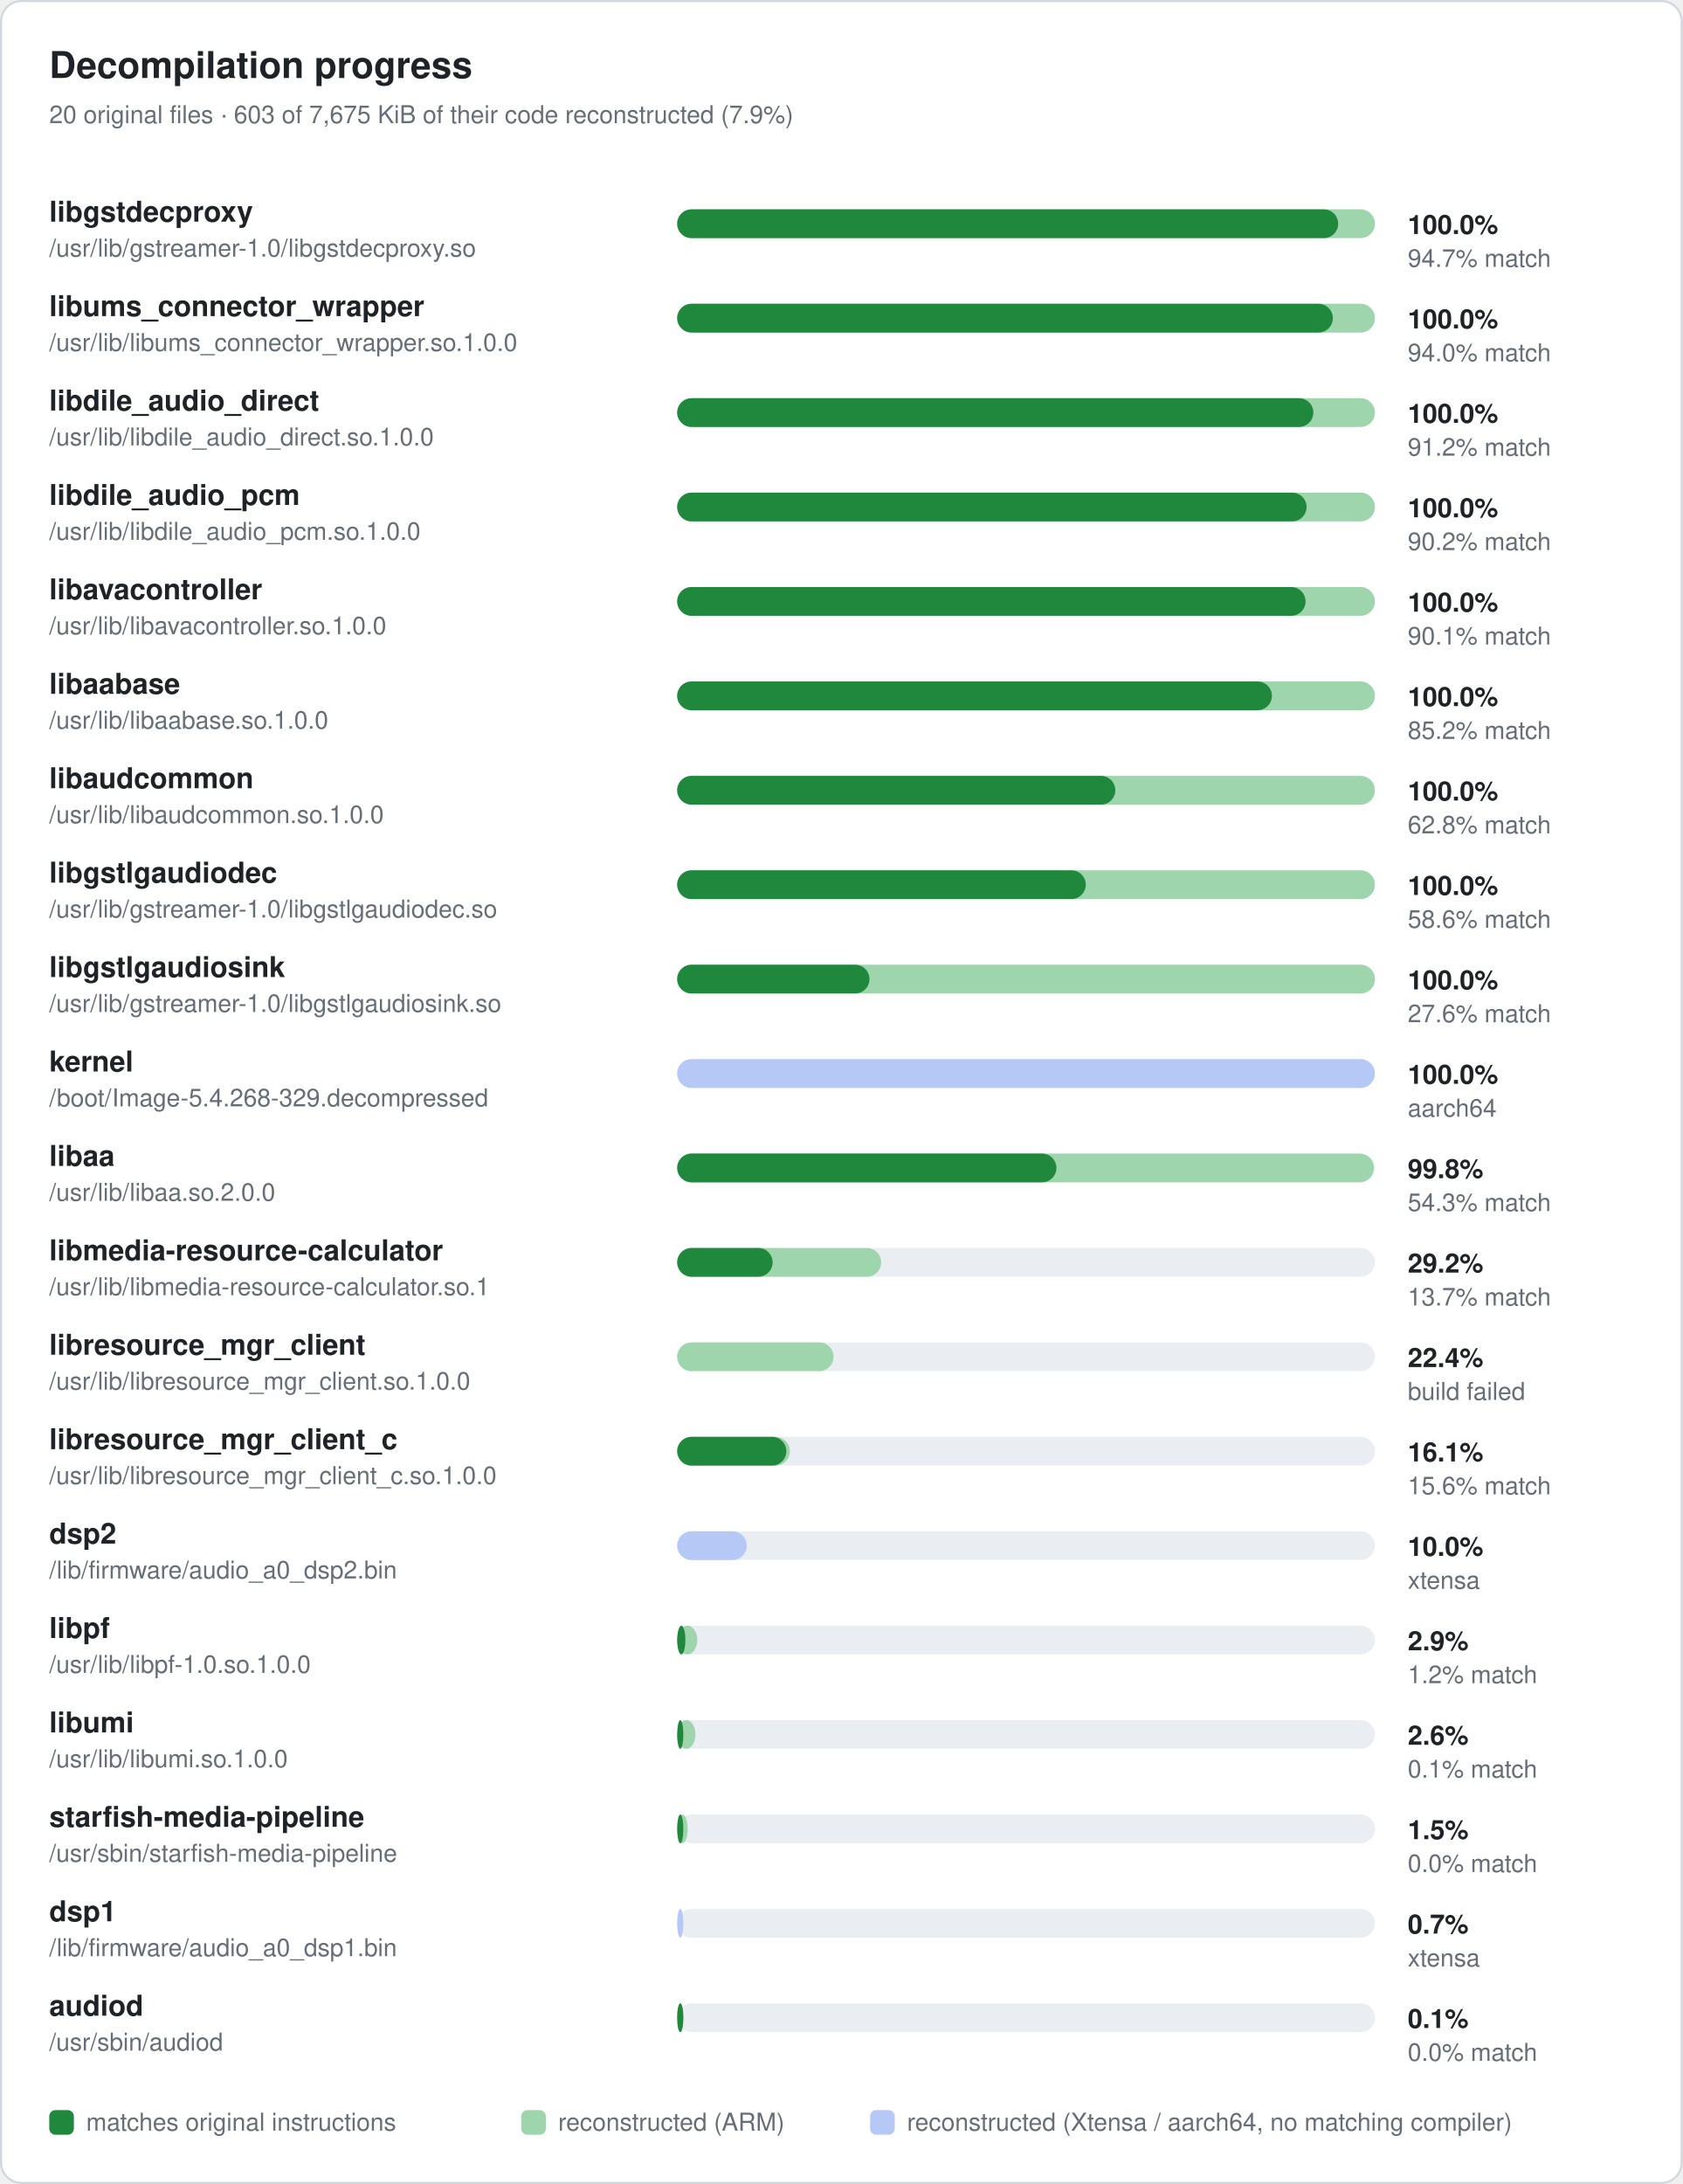
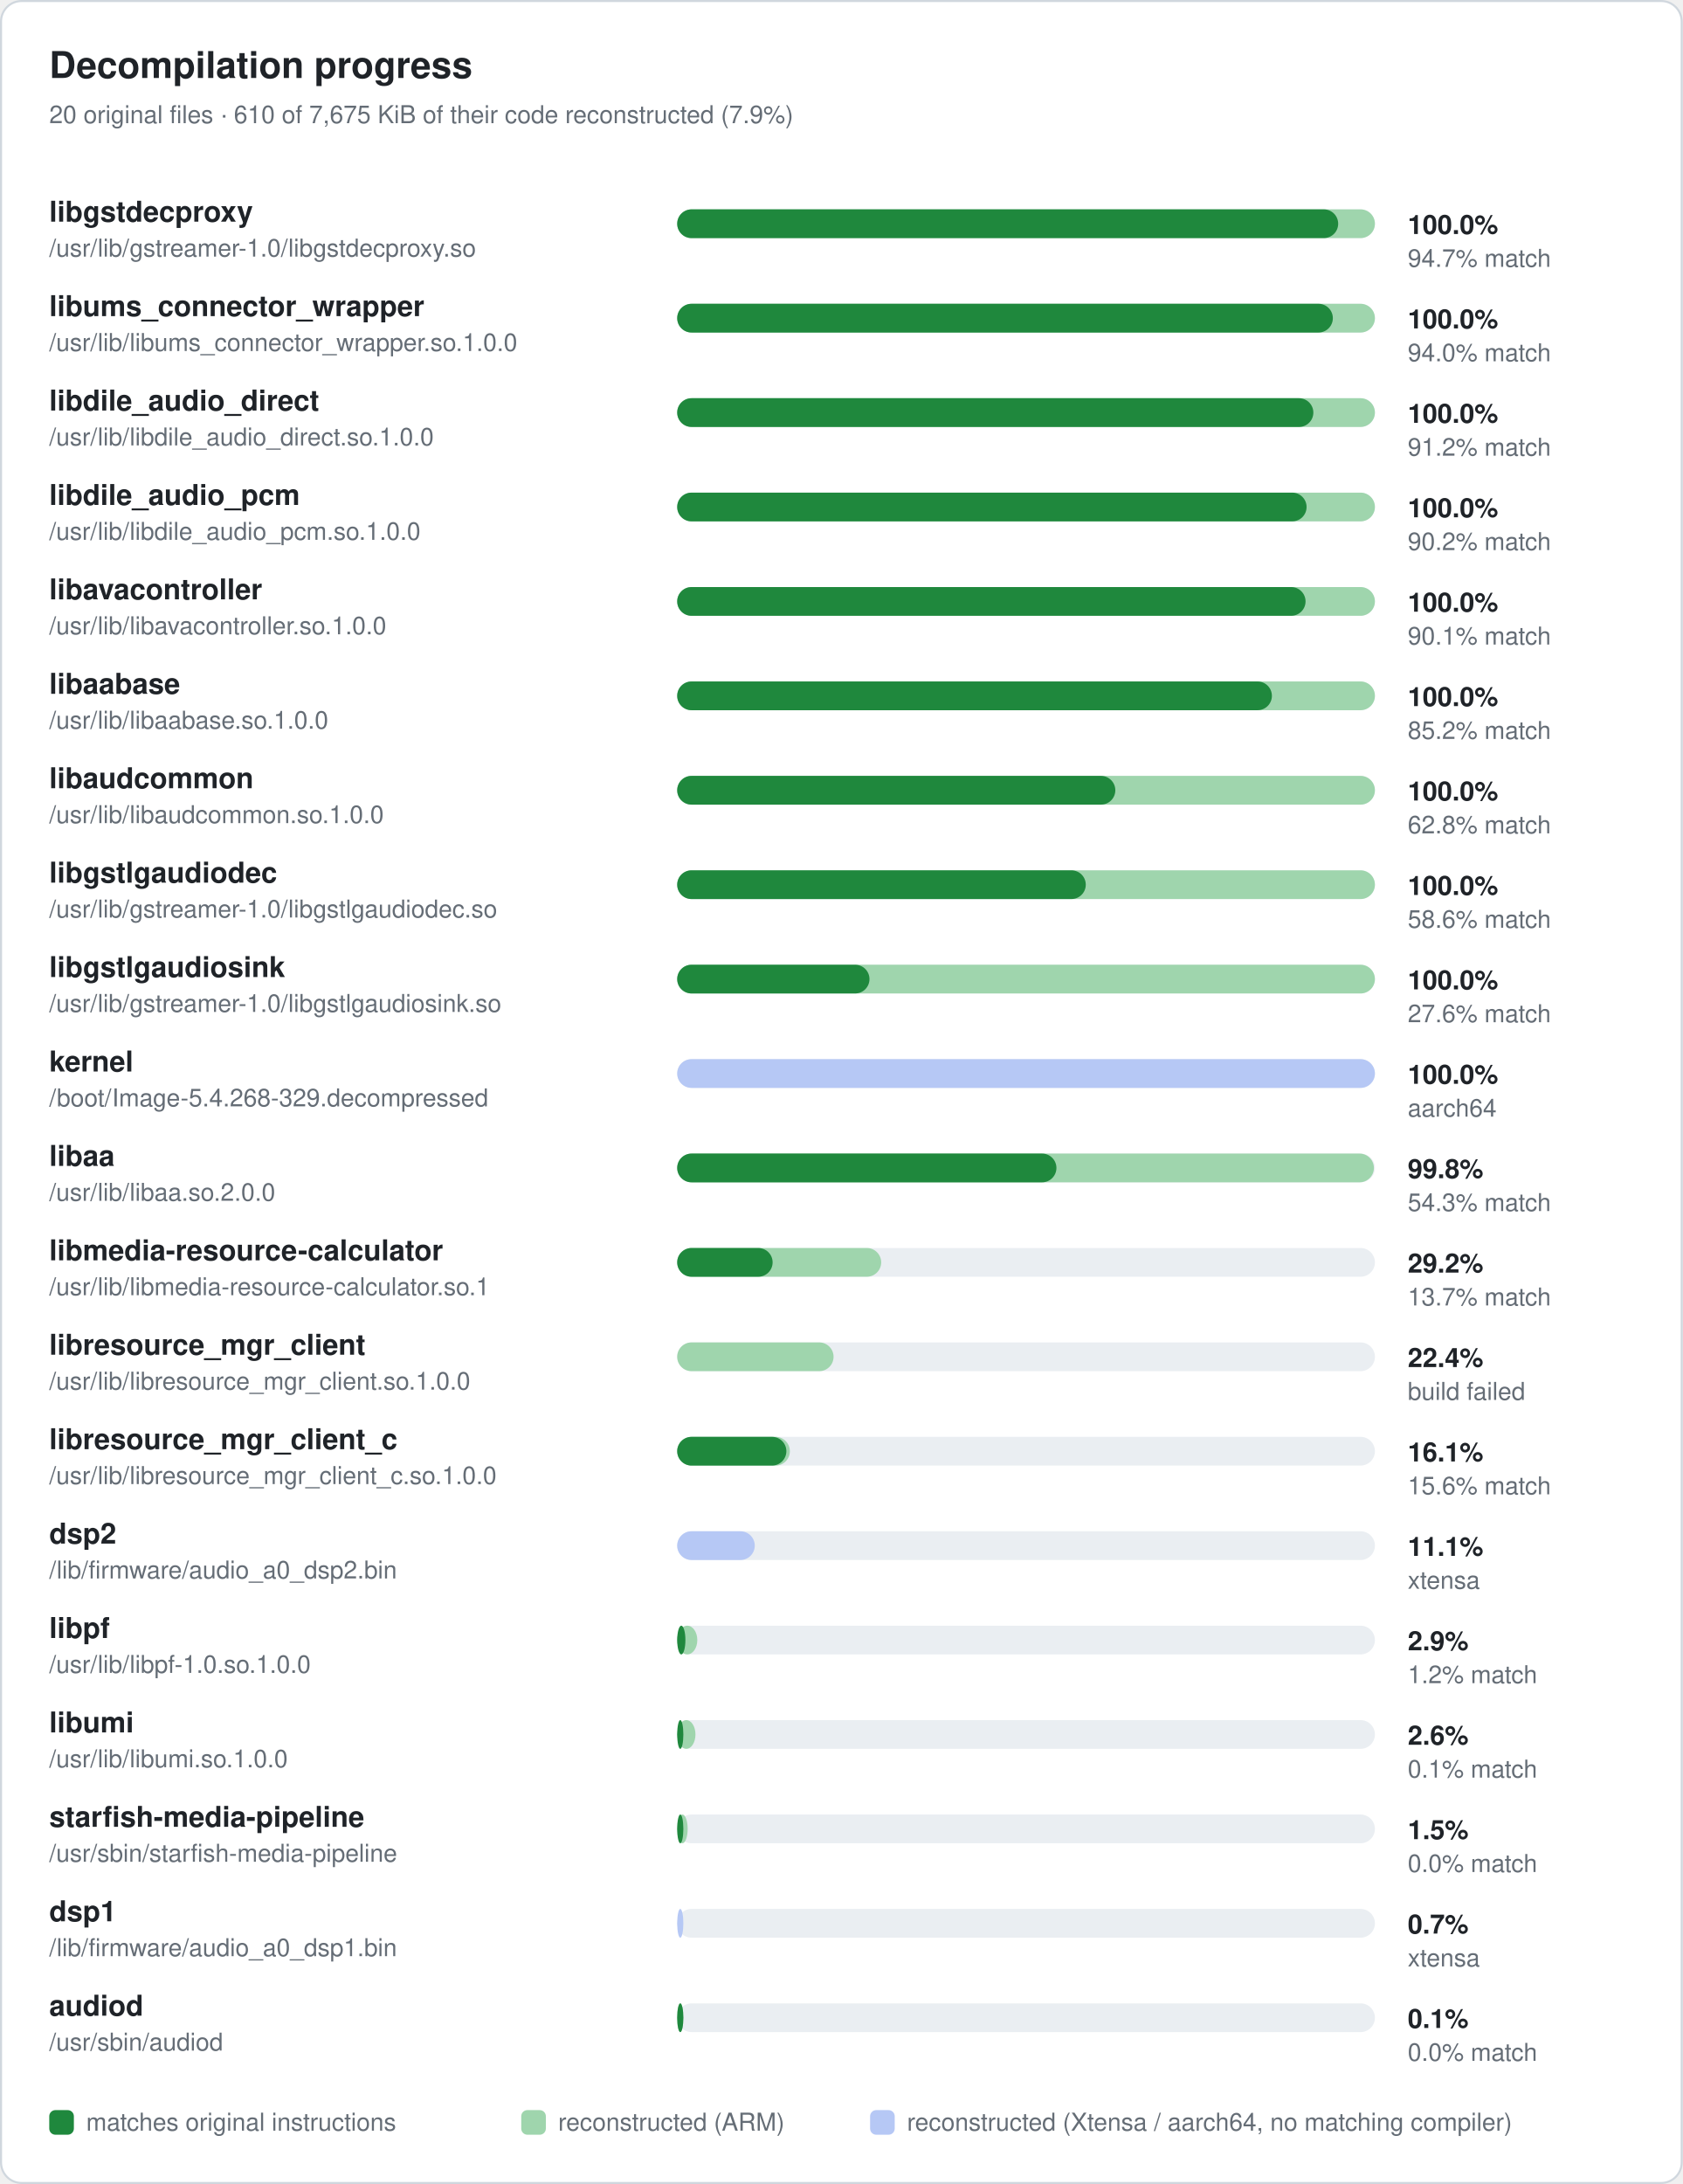
<svg xmlns="http://www.w3.org/2000/svg" width="820" height="1064" viewBox="0 0 820 1064" role="img" aria-label="Decompilation progress">
  <style>
  text { font-family: -apple-system, BlinkMacSystemFont, "Segoe UI", Helvetica, Arial, sans-serif; fill: #1f2328; }
  .title { font-size: 18px; font-weight: 600; }
  .sub, .path, .legend { font-size: 12px; fill: #656d76; }
  .name { font-size: 14px; font-weight: 600; }
  .pct { font-size: 13px; font-weight: 600; font-variant-numeric: tabular-nums; }
  .card { fill: #ffffff; stroke: #d0d7de; }
  .track { fill: #eaeef2; }
  .cov { fill: #9fd5ad; }
  .match { fill: #1f883d; }
  .dsp { fill: #b6c8f5; }
  @media (prefers-color-scheme: dark) {
    text { fill: #e6edf3; }
    .sub, .path, .legend { fill: #8d96a0; }
    .card { fill: #0d1117; stroke: #30363d; }
    .track { fill: #21262d; }
    .cov { fill: #2e6b3d; }
    .match { fill: #3fb950; }
    .dsp { fill: #3b5bab; }
  }
</style>
  <rect class="card" x="0.5" y="0.5" width="819" height="1063" rx="10" />
  <text class="title" x="24" y="38">Decompilation progress</text>
-   <text class="sub" x="24" y="60">20 original files · 603 of 7,675 KiB of their code reconstructed (7.9%)</text>
+   <text class="sub" x="24" y="60">20 original files · 610 of 7,675 KiB of their code reconstructed (7.9%)</text>
  <text class="name" x="24" y="108">libgstdecproxy</text>
  <text class="path" x="24" y="125">/usr/lib/gstreamer-1.0/libgstdecproxy.so</text>
  <rect class="track" x="330" y="102" width="340" height="14" rx="7" />
  <rect class="cov" x="330" y="102" width="340.0" height="14" rx="7" />
  <rect class="match" x="330" y="102" width="322.1" height="14" rx="7" />
  <text class="pct" x="686" y="114">100.0%</text>
  <text class="path" x="686" y="130">94.7% match</text>
  <text class="name" x="24" y="154">libums_connector_wrapper</text>
  <text class="path" x="24" y="171">/usr/lib/libums_connector_wrapper.so.1.0.0</text>
  <rect class="track" x="330" y="148" width="340" height="14" rx="7" />
  <rect class="cov" x="330" y="148" width="340.0" height="14" rx="7" />
  <rect class="match" x="330" y="148" width="319.5" height="14" rx="7" />
  <text class="pct" x="686" y="160">100.0%</text>
  <text class="path" x="686" y="176">94.0% match</text>
  <text class="name" x="24" y="200">libdile_audio_direct</text>
  <text class="path" x="24" y="217">/usr/lib/libdile_audio_direct.so.1.0.0</text>
  <rect class="track" x="330" y="194" width="340" height="14" rx="7" />
  <rect class="cov" x="330" y="194" width="340.0" height="14" rx="7" />
  <rect class="match" x="330" y="194" width="310.0" height="14" rx="7" />
  <text class="pct" x="686" y="206">100.0%</text>
  <text class="path" x="686" y="222">91.2% match</text>
  <text class="name" x="24" y="246">libdile_audio_pcm</text>
  <text class="path" x="24" y="263">/usr/lib/libdile_audio_pcm.so.1.0.0</text>
  <rect class="track" x="330" y="240" width="340" height="14" rx="7" />
  <rect class="cov" x="330" y="240" width="340.0" height="14" rx="7" />
  <rect class="match" x="330" y="240" width="306.7" height="14" rx="7" />
  <text class="pct" x="686" y="252">100.0%</text>
  <text class="path" x="686" y="268">90.2% match</text>
  <text class="name" x="24" y="292">libavacontroller</text>
  <text class="path" x="24" y="309">/usr/lib/libavacontroller.so.1.0.0</text>
  <rect class="track" x="330" y="286" width="340" height="14" rx="7" />
  <rect class="cov" x="330" y="286" width="340.0" height="14" rx="7" />
  <rect class="match" x="330" y="286" width="306.2" height="14" rx="7" />
  <text class="pct" x="686" y="298">100.0%</text>
  <text class="path" x="686" y="314">90.1% match</text>
  <text class="name" x="24" y="338">libaabase</text>
  <text class="path" x="24" y="355">/usr/lib/libaabase.so.1.0.0</text>
  <rect class="track" x="330" y="332" width="340" height="14" rx="7" />
  <rect class="cov" x="330" y="332" width="340.0" height="14" rx="7" />
  <rect class="match" x="330" y="332" width="289.8" height="14" rx="7" />
  <text class="pct" x="686" y="344">100.0%</text>
  <text class="path" x="686" y="360">85.2% match</text>
  <text class="name" x="24" y="384">libaudcommon</text>
  <text class="path" x="24" y="401">/usr/lib/libaudcommon.so.1.0.0</text>
  <rect class="track" x="330" y="378" width="340" height="14" rx="7" />
  <rect class="cov" x="330" y="378" width="340.0" height="14" rx="7" />
  <rect class="match" x="330" y="378" width="213.5" height="14" rx="7" />
  <text class="pct" x="686" y="390">100.0%</text>
  <text class="path" x="686" y="406">62.8% match</text>
  <text class="name" x="24" y="430">libgstlgaudiodec</text>
  <text class="path" x="24" y="447">/usr/lib/gstreamer-1.0/libgstlgaudiodec.so</text>
  <rect class="track" x="330" y="424" width="340" height="14" rx="7" />
  <rect class="cov" x="330" y="424" width="340.0" height="14" rx="7" />
  <rect class="match" x="330" y="424" width="199.1" height="14" rx="7" />
  <text class="pct" x="686" y="436">100.0%</text>
  <text class="path" x="686" y="452">58.6% match</text>
  <text class="name" x="24" y="476">libgstlgaudiosink</text>
  <text class="path" x="24" y="493">/usr/lib/gstreamer-1.0/libgstlgaudiosink.so</text>
  <rect class="track" x="330" y="470" width="340" height="14" rx="7" />
  <rect class="cov" x="330" y="470" width="340.0" height="14" rx="7" />
  <rect class="match" x="330" y="470" width="93.7" height="14" rx="7" />
  <text class="pct" x="686" y="482">100.0%</text>
  <text class="path" x="686" y="498">27.6% match</text>
  <text class="name" x="24" y="522">kernel</text>
  <text class="path" x="24" y="539">/boot/Image-5.4.268-329.decompressed</text>
  <rect class="track" x="330" y="516" width="340" height="14" rx="7" />
  <rect class="dsp" x="330" y="516" width="340.0" height="14" rx="7" />
  <text class="pct" x="686" y="528">100.0%</text>
  <text class="path" x="686" y="544">aarch64</text>
  <text class="name" x="24" y="568">libaa</text>
  <text class="path" x="24" y="585">/usr/lib/libaa.so.2.0.0</text>
  <rect class="track" x="330" y="562" width="340" height="14" rx="7" />
  <rect class="cov" x="330" y="562" width="339.5" height="14" rx="7" />
  <rect class="match" x="330" y="562" width="184.8" height="14" rx="7" />
  <text class="pct" x="686" y="574">99.8%</text>
  <text class="path" x="686" y="590">54.3% match</text>
  <text class="name" x="24" y="614">libmedia-resource-calculator</text>
  <text class="path" x="24" y="631">/usr/lib/libmedia-resource-calculator.so.1</text>
  <rect class="track" x="330" y="608" width="340" height="14" rx="7" />
  <rect class="cov" x="330" y="608" width="99.4" height="14" rx="7" />
  <rect class="match" x="330" y="608" width="46.5" height="14" rx="7" />
  <text class="pct" x="686" y="620">29.2%</text>
  <text class="path" x="686" y="636">13.7% match</text>
  <text class="name" x="24" y="660">libresource_mgr_client</text>
  <text class="path" x="24" y="677">/usr/lib/libresource_mgr_client.so.1.0.0</text>
  <rect class="track" x="330" y="654" width="340" height="14" rx="7" />
  <rect class="cov" x="330" y="654" width="76.2" height="14" rx="7" />
  <text class="pct" x="686" y="666">22.4%</text>
  <text class="path" x="686" y="682">build failed</text>
  <text class="name" x="24" y="706">libresource_mgr_client_c</text>
  <text class="path" x="24" y="723">/usr/lib/libresource_mgr_client_c.so.1.0.0</text>
  <rect class="track" x="330" y="700" width="340" height="14" rx="7" />
  <rect class="cov" x="330" y="700" width="54.9" height="14" rx="7" />
  <rect class="match" x="330" y="700" width="53.2" height="14" rx="7" />
  <text class="pct" x="686" y="712">16.1%</text>
  <text class="path" x="686" y="728">15.6% match</text>
  <text class="name" x="24" y="752">dsp2</text>
  <text class="path" x="24" y="769">/lib/firmware/audio_a0_dsp2.bin</text>
  <rect class="track" x="330" y="746" width="340" height="14" rx="7" />
-   <rect class="dsp" x="330" y="746" width="33.9" height="14" rx="7" />
-   <text class="pct" x="686" y="758">10.0%</text>
+   <rect class="dsp" x="330" y="746" width="37.8" height="14" rx="7" />
+   <text class="pct" x="686" y="758">11.1%</text>
  <text class="path" x="686" y="774">xtensa</text>
  <text class="name" x="24" y="798">libpf</text>
  <text class="path" x="24" y="815">/usr/lib/libpf-1.0.so.1.0.0</text>
  <rect class="track" x="330" y="792" width="340" height="14" rx="7" />
  <rect class="cov" x="330" y="792" width="9.8" height="14" rx="7" />
  <rect class="match" x="330" y="792" width="4.0" height="14" rx="7" />
  <text class="pct" x="686" y="804">2.9%</text>
  <text class="path" x="686" y="820">1.2% match</text>
  <text class="name" x="24" y="844">libumi</text>
  <text class="path" x="24" y="861">/usr/lib/libumi.so.1.0.0</text>
  <rect class="track" x="330" y="838" width="340" height="14" rx="7" />
  <rect class="cov" x="330" y="838" width="8.9" height="14" rx="7" />
  <rect class="match" x="330" y="838" width="3.0" height="14" rx="7" />
  <text class="pct" x="686" y="850">2.6%</text>
  <text class="path" x="686" y="866">0.1% match</text>
  <text class="name" x="24" y="890">starfish-media-pipeline</text>
  <text class="path" x="24" y="907">/usr/sbin/starfish-media-pipeline</text>
  <rect class="track" x="330" y="884" width="340" height="14" rx="7" />
  <rect class="cov" x="330" y="884" width="5.1" height="14" rx="7" />
  <rect class="match" x="330" y="884" width="3.0" height="14" rx="7" />
  <text class="pct" x="686" y="896">1.5%</text>
  <text class="path" x="686" y="912">0.0% match</text>
  <text class="name" x="24" y="936">dsp1</text>
  <text class="path" x="24" y="953">/lib/firmware/audio_a0_dsp1.bin</text>
  <rect class="track" x="330" y="930" width="340" height="14" rx="7" />
  <rect class="dsp" x="330" y="930" width="3.0" height="14" rx="7" />
  <text class="pct" x="686" y="942">0.7%</text>
  <text class="path" x="686" y="958">xtensa</text>
  <text class="name" x="24" y="982">audiod</text>
  <text class="path" x="24" y="999">/usr/sbin/audiod</text>
  <rect class="track" x="330" y="976" width="340" height="14" rx="7" />
  <rect class="cov" x="330" y="976" width="3.0" height="14" rx="7" />
  <rect class="match" x="330" y="976" width="3.0" height="14" rx="7" />
  <text class="pct" x="686" y="988">0.1%</text>
  <text class="path" x="686" y="1004">0.0% match</text>
  <rect class="match" x="24" y="1028" width="12" height="12" rx="3" />
  <text class="legend" x="42" y="1038">matches original instructions</text>
  <rect class="cov" x="254" y="1028" width="12" height="12" rx="3" />
  <text class="legend" x="272" y="1038">reconstructed (ARM)</text>
  <rect class="dsp" x="424" y="1028" width="12" height="12" rx="3" />
  <text class="legend" x="442" y="1038">reconstructed (Xtensa / aarch64, no matching compiler)</text>
</svg>
